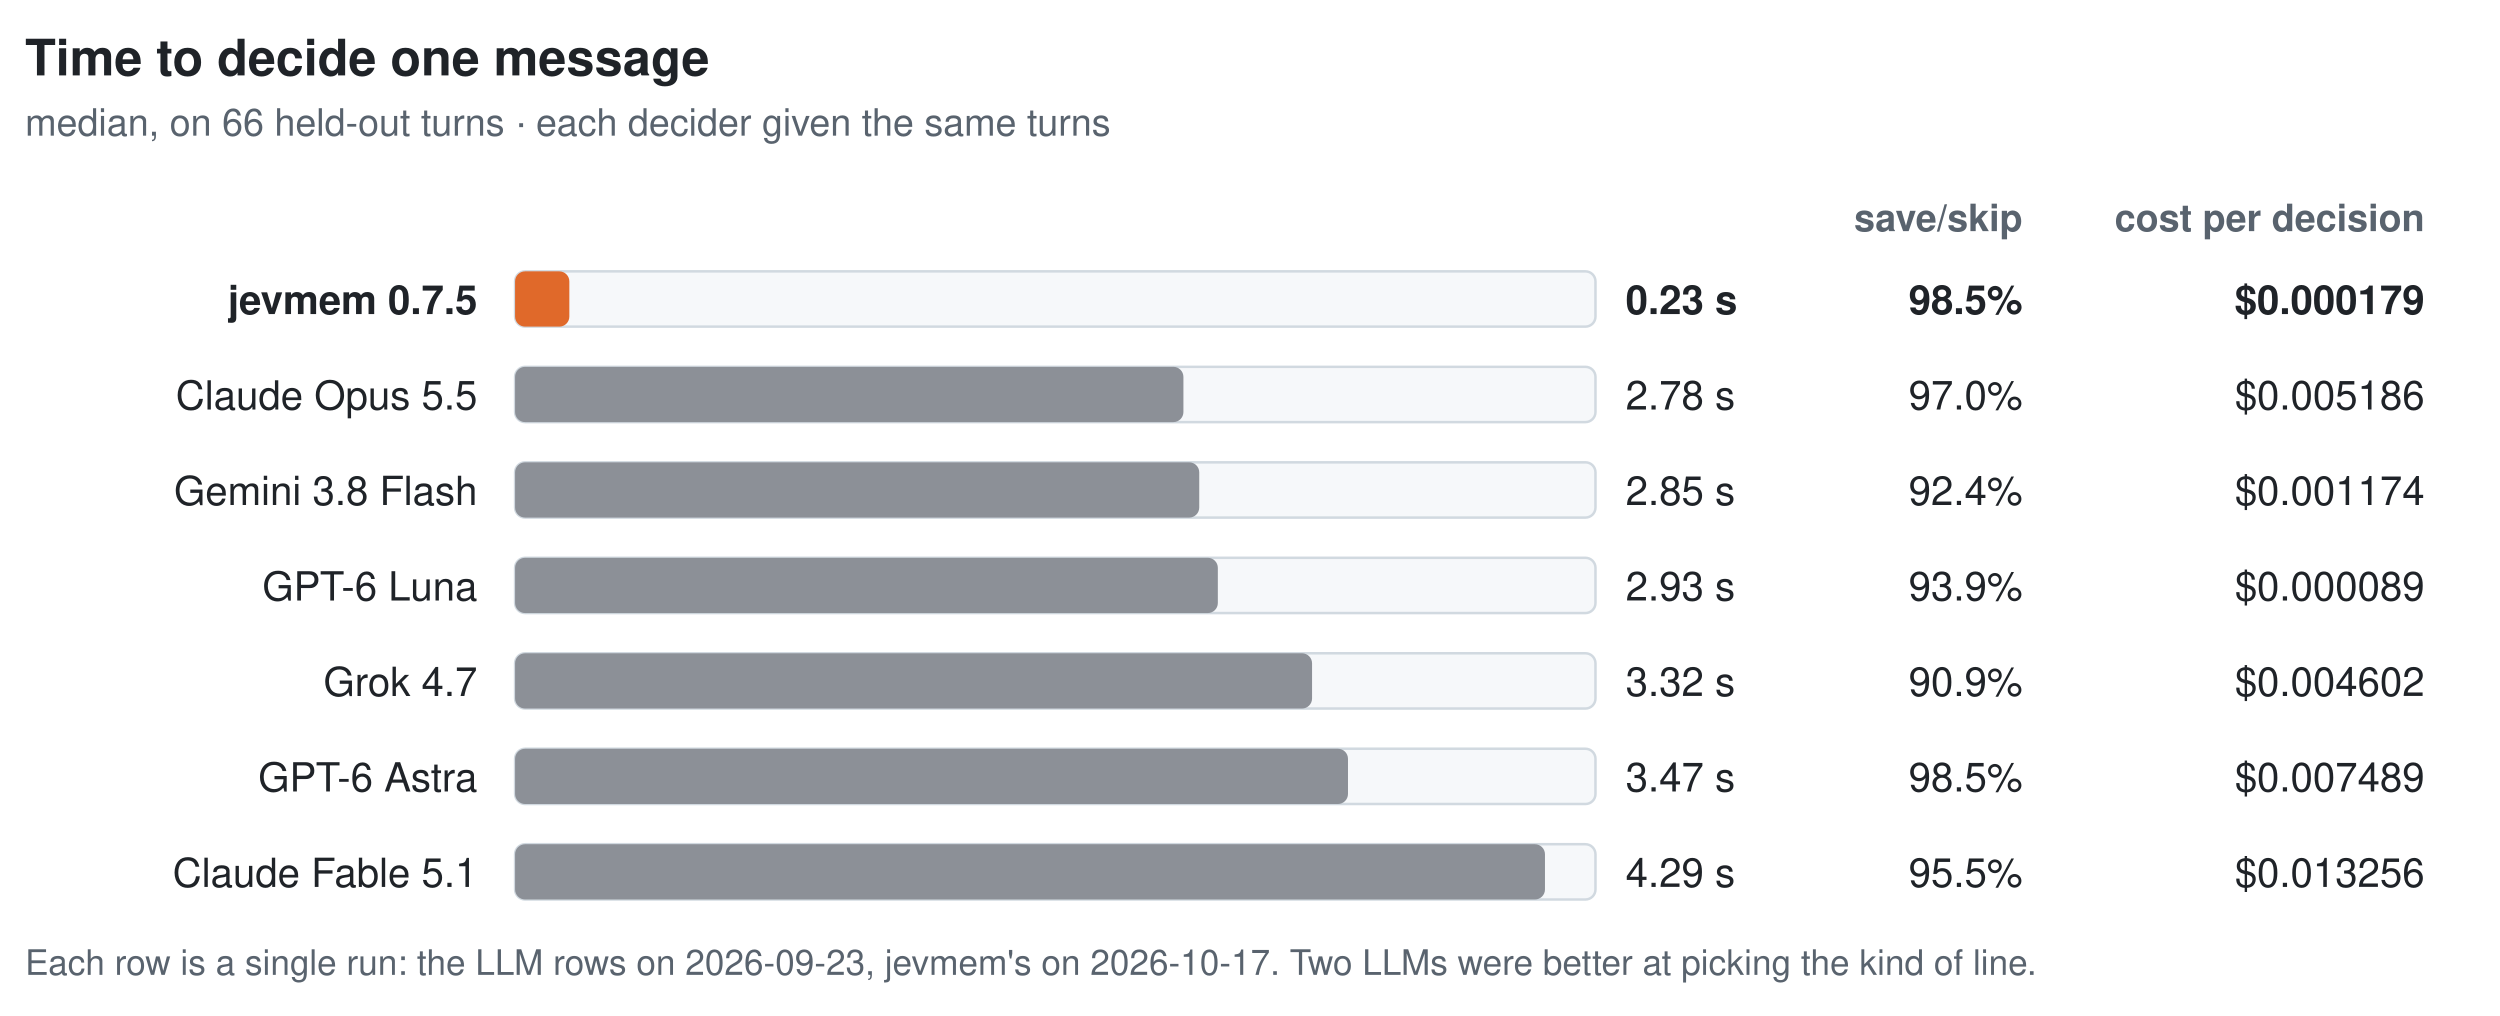
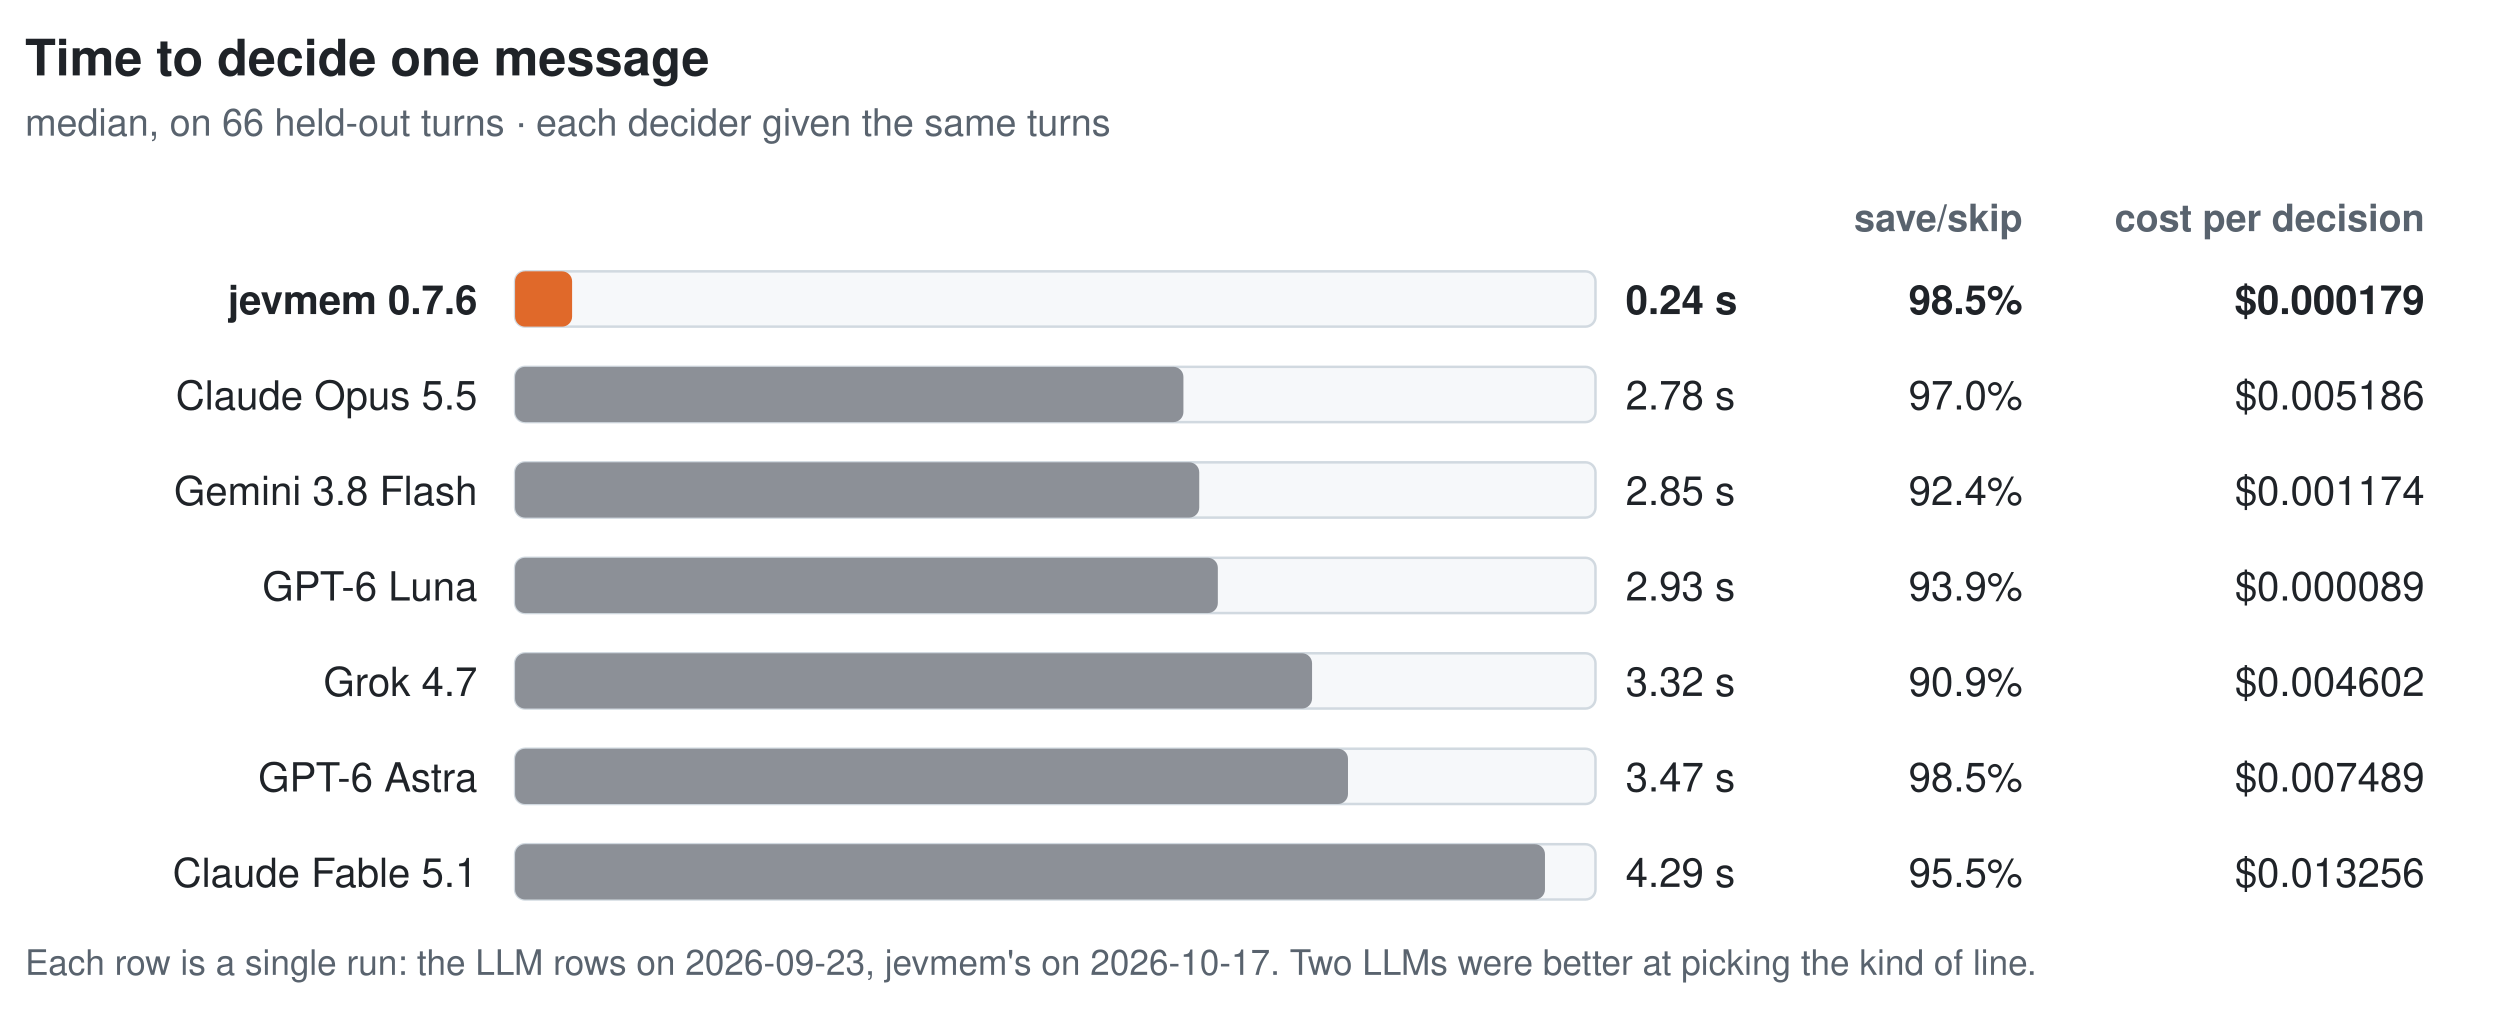
- <svg xmlns="http://www.w3.org/2000/svg" viewBox="0 0 995 404" width="995" height="404" role="img" aria-label="Median time to decide one message on 66 held-out turns: jevmem 0.23 s, six current LLMs 2.78 to 4.29 s; save/skip accuracy and cost per decision alongside.">
+ <svg xmlns="http://www.w3.org/2000/svg" viewBox="0 0 995 404" width="995" height="404" role="img" aria-label="Median time to decide one message on 66 held-out turns: jevmem 0.24 s, six current LLMs 2.78 to 4.29 s; save/skip accuracy and cost per decision alongside.">
  <text x="10" y="30" font-family="-apple-system, BlinkMacSystemFont, 'Segoe UI', Helvetica, Arial, sans-serif" font-size="20" font-weight="700" fill="#1f2328" text-anchor="start">Time to decide one message</text>
  <text x="10" y="54" font-family="-apple-system, BlinkMacSystemFont, 'Segoe UI', Helvetica, Arial, sans-serif" font-size="15" font-weight="400" fill="#59636e" text-anchor="start">median, on 66 held-out turns · each decider given the same turns</text>
  <text x="805" y="92" font-family="-apple-system, BlinkMacSystemFont, 'Segoe UI', Helvetica, Arial, sans-serif" font-size="15" font-weight="600" fill="#59636e" text-anchor="end">save/skip</text>
  <text x="965" y="92" font-family="-apple-system, BlinkMacSystemFont, 'Segoe UI', Helvetica, Arial, sans-serif" font-size="15" font-weight="600" fill="#59636e" text-anchor="end">cost per decision</text>
-   <text x="190" y="125" font-family="-apple-system, BlinkMacSystemFont, 'Segoe UI', Helvetica, Arial, sans-serif" font-size="16" font-weight="600" fill="#1f2328" text-anchor="end">jevmem 0.7.5</text>
+   <text x="190" y="125" font-family="-apple-system, BlinkMacSystemFont, 'Segoe UI', Helvetica, Arial, sans-serif" font-size="16" font-weight="600" fill="#1f2328" text-anchor="end">jevmem 0.7.6</text>
  <rect x="205" y="108" width="430" height="22" rx="4" fill="#f6f8fa" stroke="#d1d9e0" stroke-width="1" />
-   <rect x="205" y="108" width="21.6" height="22" rx="4" fill="#E0692A" />
-   <text x="647" y="125" font-family="-apple-system, BlinkMacSystemFont, 'Segoe UI', Helvetica, Arial, sans-serif" font-size="16" font-weight="700" fill="#1f2328" text-anchor="start">0.23 s</text>
+   <rect x="205" y="108" width="22.7" height="22" rx="4" fill="#E0692A" />
+   <text x="647" y="125" font-family="-apple-system, BlinkMacSystemFont, 'Segoe UI', Helvetica, Arial, sans-serif" font-size="16" font-weight="700" fill="#1f2328" text-anchor="start">0.24 s</text>
  <text x="805" y="125" font-family="-apple-system, BlinkMacSystemFont, 'Segoe UI', Helvetica, Arial, sans-serif" font-size="16" font-weight="700" fill="#1f2328" text-anchor="end">98.5%</text>
  <text x="965" y="125" font-family="-apple-system, BlinkMacSystemFont, 'Segoe UI', Helvetica, Arial, sans-serif" font-size="16" font-weight="700" fill="#1f2328" text-anchor="end">$0.000179</text>
  <text x="190" y="163" font-family="-apple-system, BlinkMacSystemFont, 'Segoe UI', Helvetica, Arial, sans-serif" font-size="16" font-weight="400" fill="#1f2328" text-anchor="end">Claude Opus 5.5</text>
  <rect x="205" y="146" width="430" height="22" rx="4" fill="#f6f8fa" stroke="#d1d9e0" stroke-width="1" />
  <rect x="205" y="146" width="266.0" height="22" rx="4" fill="#8c9097" />
  <text x="647" y="163" font-family="-apple-system, BlinkMacSystemFont, 'Segoe UI', Helvetica, Arial, sans-serif" font-size="16" font-weight="400" fill="#1f2328" text-anchor="start">2.78 s</text>
  <text x="805" y="163" font-family="-apple-system, BlinkMacSystemFont, 'Segoe UI', Helvetica, Arial, sans-serif" font-size="16" font-weight="400" fill="#1f2328" text-anchor="end">97.0%</text>
  <text x="965" y="163" font-family="-apple-system, BlinkMacSystemFont, 'Segoe UI', Helvetica, Arial, sans-serif" font-size="16" font-weight="400" fill="#1f2328" text-anchor="end">$0.005186</text>
  <text x="190" y="201" font-family="-apple-system, BlinkMacSystemFont, 'Segoe UI', Helvetica, Arial, sans-serif" font-size="16" font-weight="400" fill="#1f2328" text-anchor="end">Gemini 3.8 Flash</text>
  <rect x="205" y="184" width="430" height="22" rx="4" fill="#f6f8fa" stroke="#d1d9e0" stroke-width="1" />
  <rect x="205" y="184" width="272.3" height="22" rx="4" fill="#8c9097" />
  <text x="647" y="201" font-family="-apple-system, BlinkMacSystemFont, 'Segoe UI', Helvetica, Arial, sans-serif" font-size="16" font-weight="400" fill="#1f2328" text-anchor="start">2.85 s</text>
  <text x="805" y="201" font-family="-apple-system, BlinkMacSystemFont, 'Segoe UI', Helvetica, Arial, sans-serif" font-size="16" font-weight="400" fill="#1f2328" text-anchor="end">92.4%</text>
  <text x="965" y="201" font-family="-apple-system, BlinkMacSystemFont, 'Segoe UI', Helvetica, Arial, sans-serif" font-size="16" font-weight="400" fill="#1f2328" text-anchor="end">$0.001174</text>
  <text x="190" y="239" font-family="-apple-system, BlinkMacSystemFont, 'Segoe UI', Helvetica, Arial, sans-serif" font-size="16" font-weight="400" fill="#1f2328" text-anchor="end">GPT-6 Luna</text>
  <rect x="205" y="222" width="430" height="22" rx="4" fill="#f6f8fa" stroke="#d1d9e0" stroke-width="1" />
  <rect x="205" y="222" width="279.7" height="22" rx="4" fill="#8c9097" />
  <text x="647" y="239" font-family="-apple-system, BlinkMacSystemFont, 'Segoe UI', Helvetica, Arial, sans-serif" font-size="16" font-weight="400" fill="#1f2328" text-anchor="start">2.93 s</text>
  <text x="805" y="239" font-family="-apple-system, BlinkMacSystemFont, 'Segoe UI', Helvetica, Arial, sans-serif" font-size="16" font-weight="400" fill="#1f2328" text-anchor="end">93.9%</text>
  <text x="965" y="239" font-family="-apple-system, BlinkMacSystemFont, 'Segoe UI', Helvetica, Arial, sans-serif" font-size="16" font-weight="400" fill="#1f2328" text-anchor="end">$0.000089</text>
  <text x="190" y="277" font-family="-apple-system, BlinkMacSystemFont, 'Segoe UI', Helvetica, Arial, sans-serif" font-size="16" font-weight="400" fill="#1f2328" text-anchor="end">Grok 4.7</text>
  <rect x="205" y="260" width="430" height="22" rx="4" fill="#f6f8fa" stroke="#d1d9e0" stroke-width="1" />
  <rect x="205" y="260" width="317.2" height="22" rx="4" fill="#8c9097" />
  <text x="647" y="277" font-family="-apple-system, BlinkMacSystemFont, 'Segoe UI', Helvetica, Arial, sans-serif" font-size="16" font-weight="400" fill="#1f2328" text-anchor="start">3.32 s</text>
  <text x="805" y="277" font-family="-apple-system, BlinkMacSystemFont, 'Segoe UI', Helvetica, Arial, sans-serif" font-size="16" font-weight="400" fill="#1f2328" text-anchor="end">90.9%</text>
  <text x="965" y="277" font-family="-apple-system, BlinkMacSystemFont, 'Segoe UI', Helvetica, Arial, sans-serif" font-size="16" font-weight="400" fill="#1f2328" text-anchor="end">$0.004602</text>
  <text x="190" y="315" font-family="-apple-system, BlinkMacSystemFont, 'Segoe UI', Helvetica, Arial, sans-serif" font-size="16" font-weight="400" fill="#1f2328" text-anchor="end">GPT-6 Astra</text>
  <rect x="205" y="298" width="430" height="22" rx="4" fill="#f6f8fa" stroke="#d1d9e0" stroke-width="1" />
  <rect x="205" y="298" width="331.5" height="22" rx="4" fill="#8c9097" />
  <text x="647" y="315" font-family="-apple-system, BlinkMacSystemFont, 'Segoe UI', Helvetica, Arial, sans-serif" font-size="16" font-weight="400" fill="#1f2328" text-anchor="start">3.47 s</text>
  <text x="805" y="315" font-family="-apple-system, BlinkMacSystemFont, 'Segoe UI', Helvetica, Arial, sans-serif" font-size="16" font-weight="400" fill="#1f2328" text-anchor="end">98.5%</text>
  <text x="965" y="315" font-family="-apple-system, BlinkMacSystemFont, 'Segoe UI', Helvetica, Arial, sans-serif" font-size="16" font-weight="400" fill="#1f2328" text-anchor="end">$0.007489</text>
  <text x="190" y="353" font-family="-apple-system, BlinkMacSystemFont, 'Segoe UI', Helvetica, Arial, sans-serif" font-size="16" font-weight="400" fill="#1f2328" text-anchor="end">Claude Fable 5.1</text>
  <rect x="205" y="336" width="430" height="22" rx="4" fill="#f6f8fa" stroke="#d1d9e0" stroke-width="1" />
  <rect x="205" y="336" width="409.9" height="22" rx="4" fill="#8c9097" />
  <text x="647" y="353" font-family="-apple-system, BlinkMacSystemFont, 'Segoe UI', Helvetica, Arial, sans-serif" font-size="16" font-weight="400" fill="#1f2328" text-anchor="start">4.29 s</text>
  <text x="805" y="353" font-family="-apple-system, BlinkMacSystemFont, 'Segoe UI', Helvetica, Arial, sans-serif" font-size="16" font-weight="400" fill="#1f2328" text-anchor="end">95.5%</text>
  <text x="965" y="353" font-family="-apple-system, BlinkMacSystemFont, 'Segoe UI', Helvetica, Arial, sans-serif" font-size="16" font-weight="400" fill="#1f2328" text-anchor="end">$0.013256</text>
  <text x="10" y="388" font-family="-apple-system, BlinkMacSystemFont, 'Segoe UI', Helvetica, Arial, sans-serif" font-size="14" font-weight="400" fill="#59636e" text-anchor="start">Each row is a single run: the LLM rows on 2026-09-23, jevmem's on 2026-10-17. Two LLMs were better at picking the kind of line.</text>
</svg>
